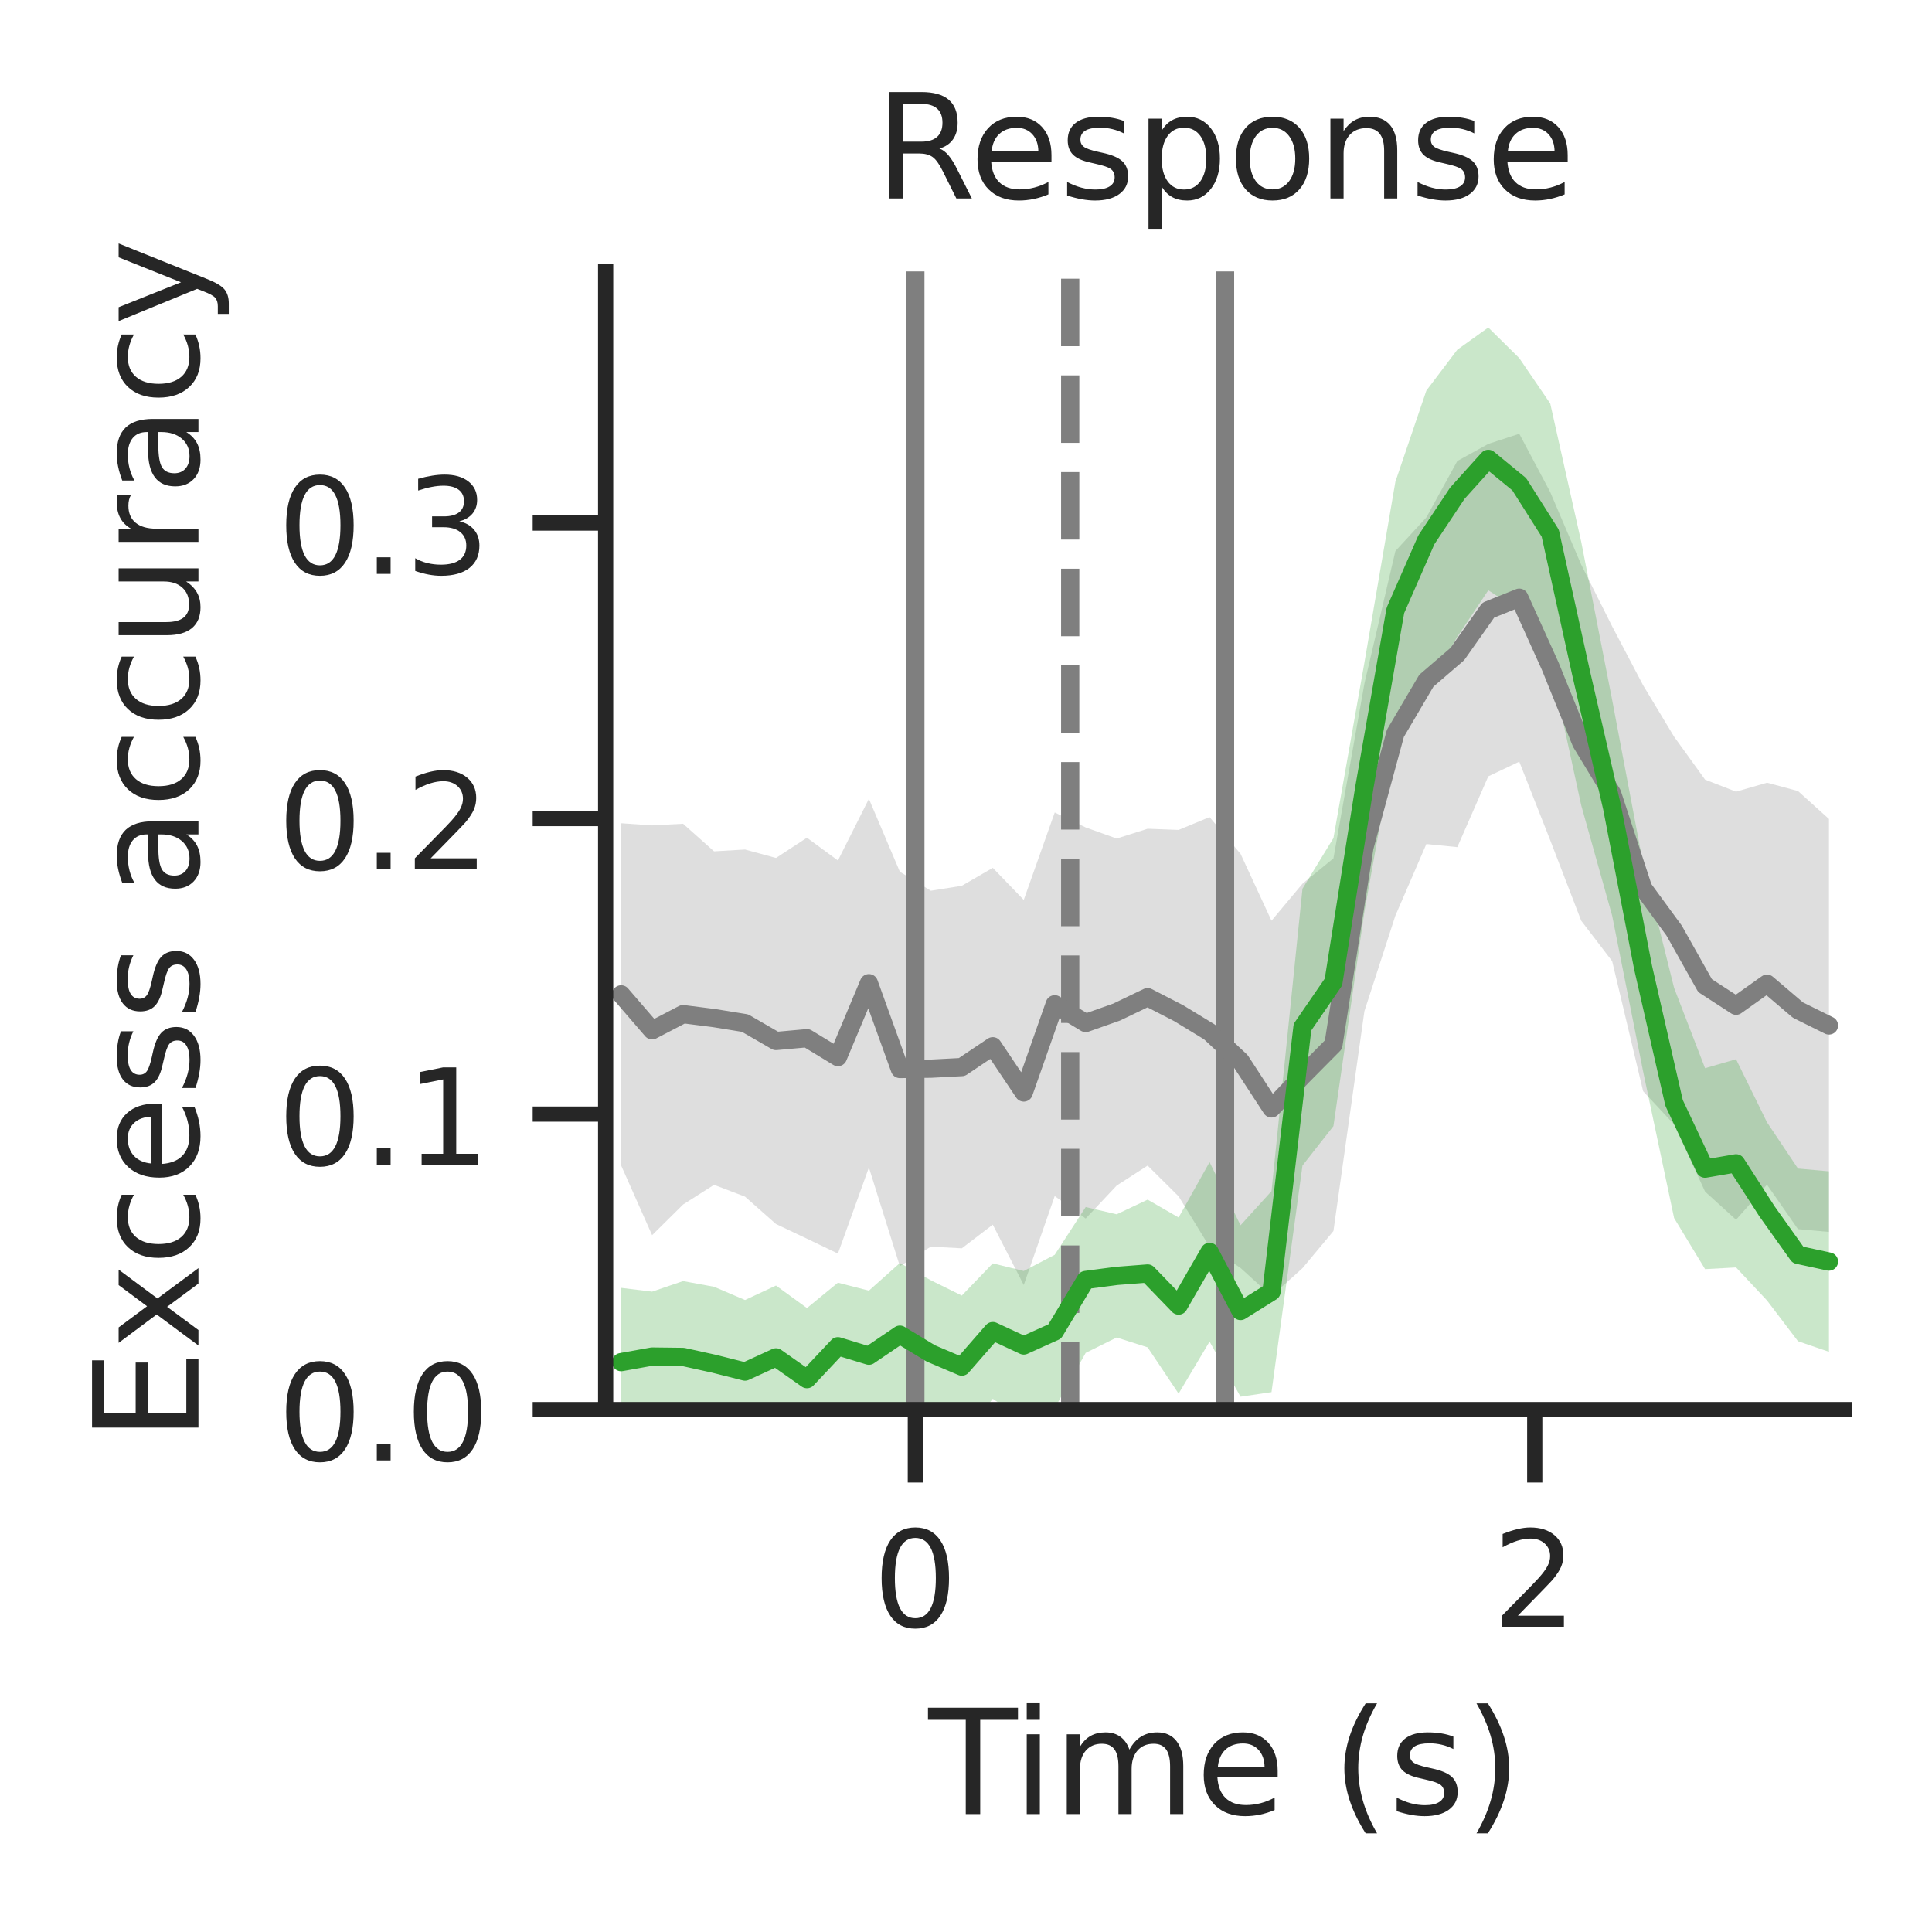
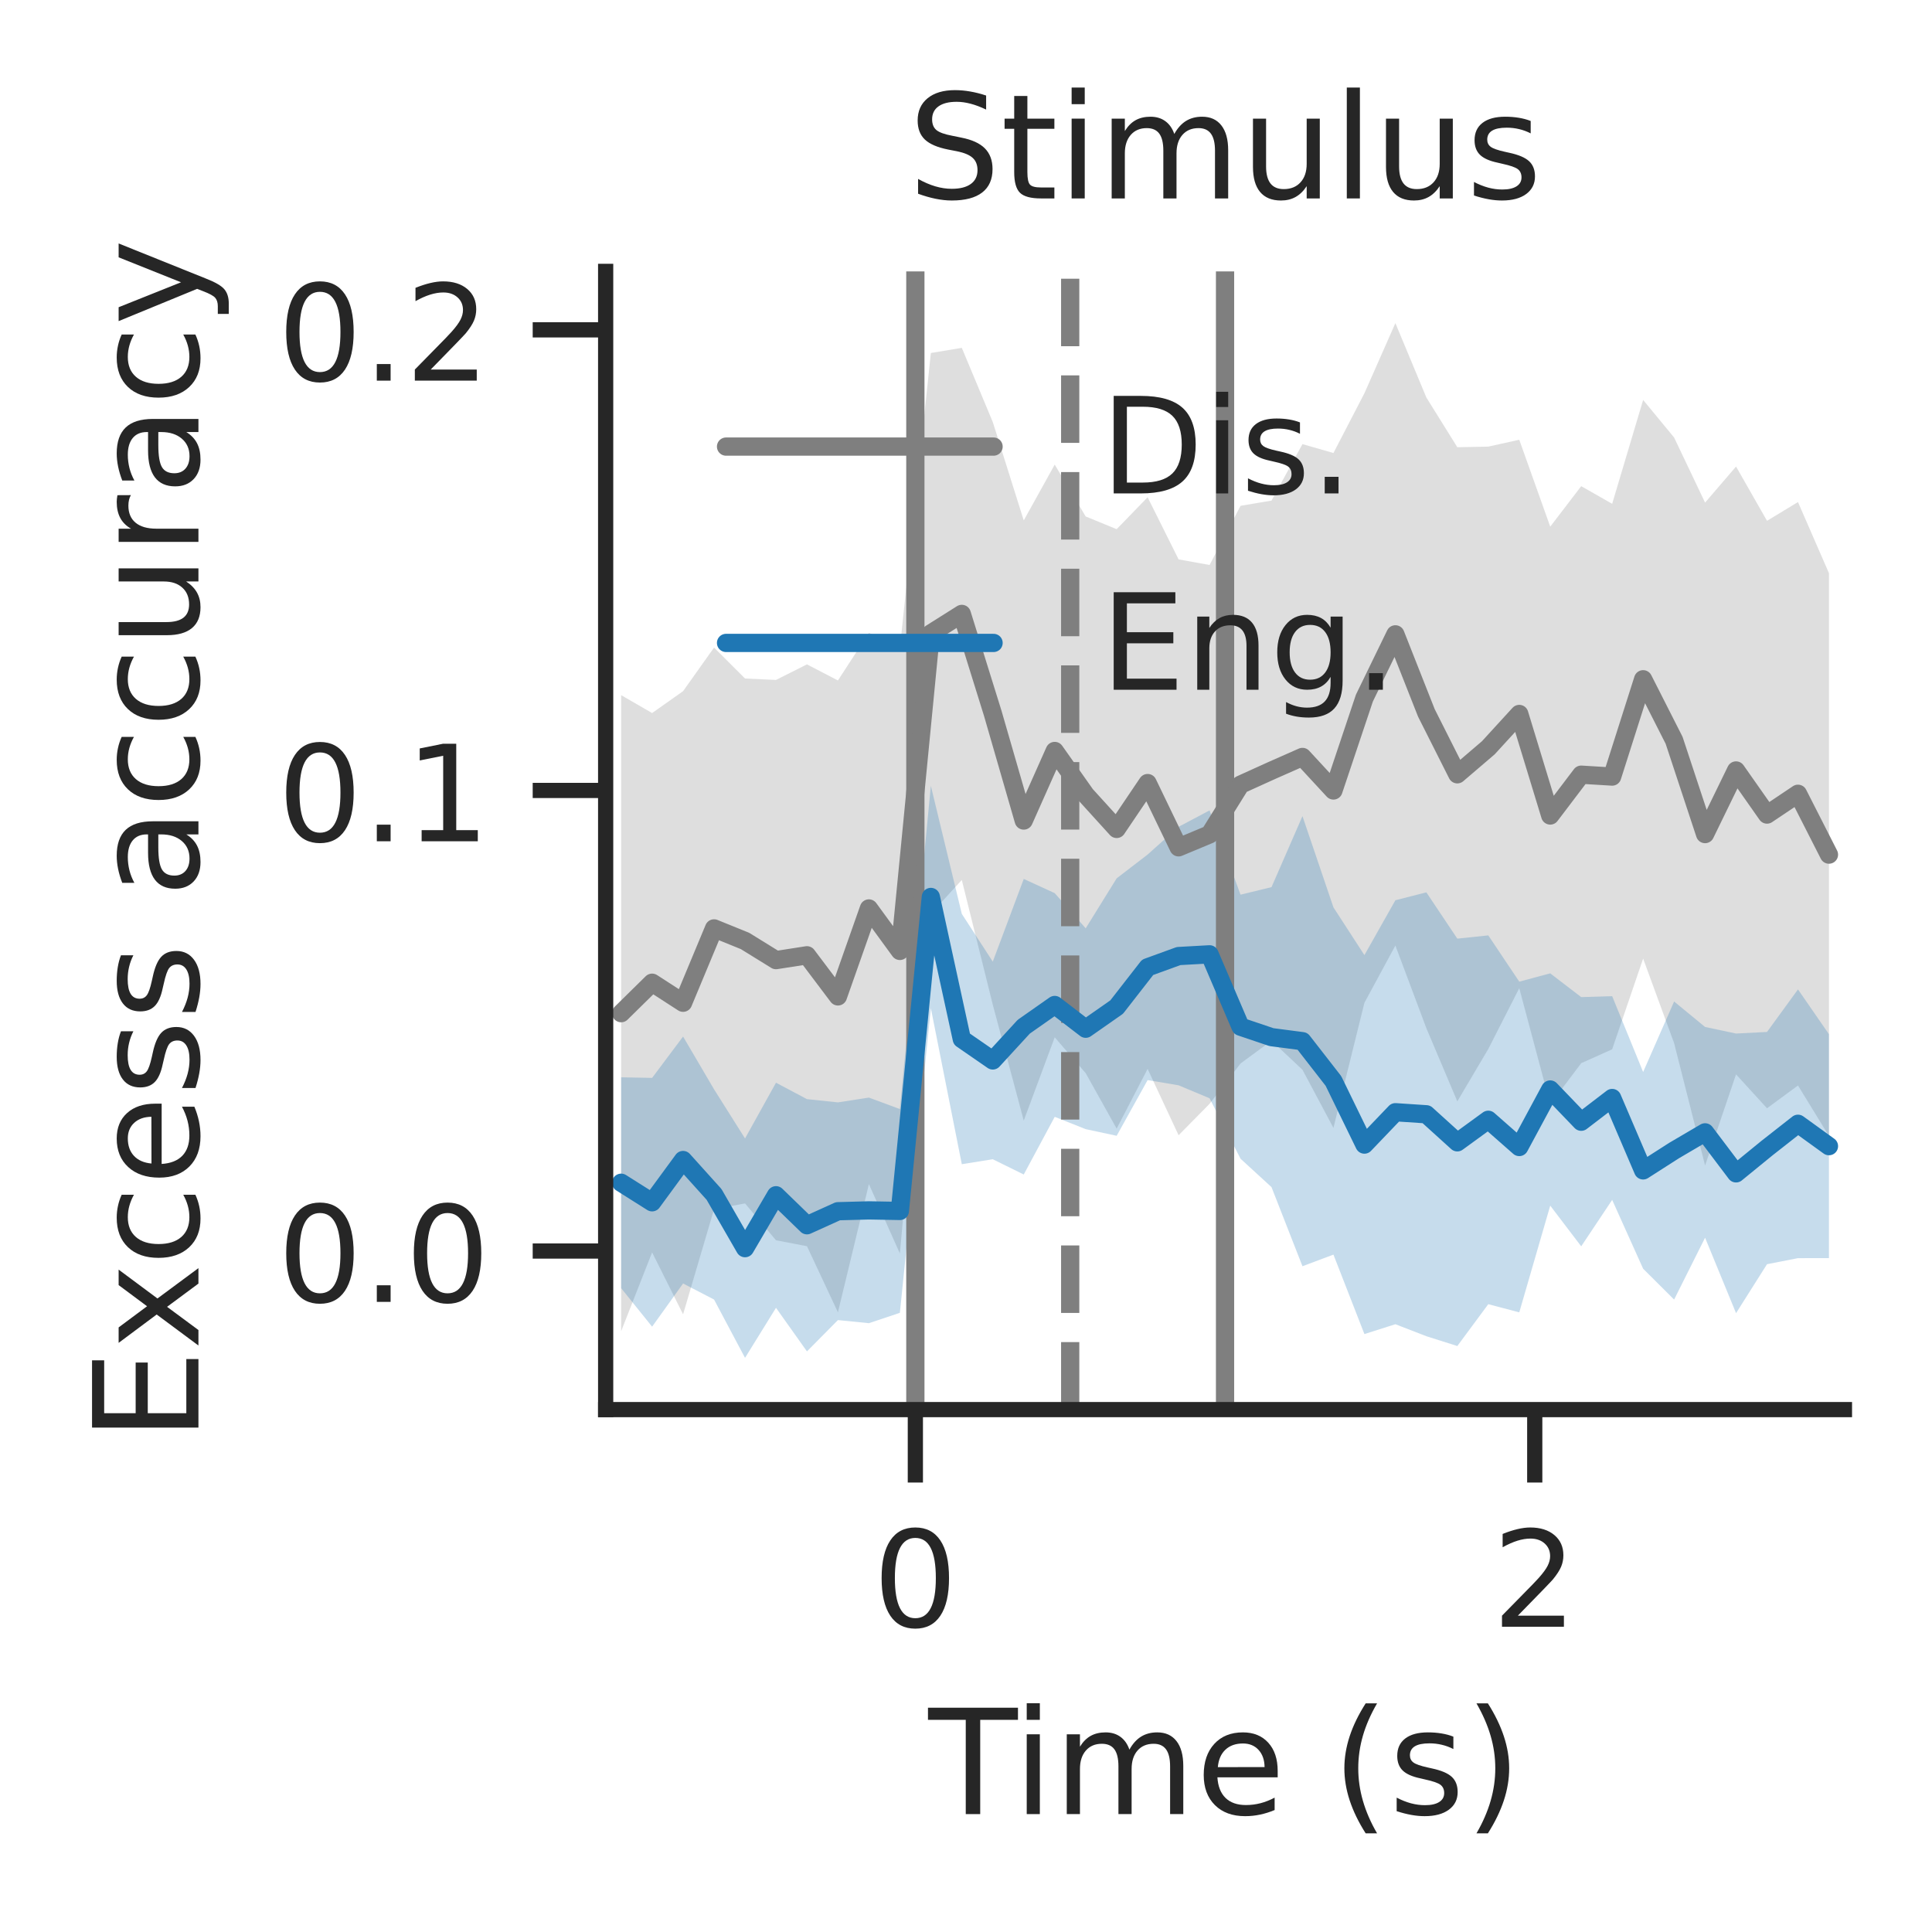
<svg xmlns="http://www.w3.org/2000/svg" xmlns:xlink="http://www.w3.org/1999/xlink" width="158.88pt" height="158.88pt" viewBox="0 0 158.88 158.88" version="1.1">
  <defs>
    <style type="text/css">*{stroke-linejoin: round; stroke-linecap: butt}</style>
  </defs>
  <g id="figure_1">
    <g id="patch_1">
      <path d="M 0 158.88  L 158.88 158.88  L 158.88 0  L 0 0  z " style="fill: #ffffff" />
    </g>
    <g id="axes_1">
      <g id="patch_2">
        <path d="M 49.807 115.92  L 151.68 115.92  L 151.68 22.318  L 49.807 22.318  z " style="fill: #ffffff" />
      </g>
      <g id="matplotlib.axis_1">
        <g id="xtick_1">
          <g id="line2d_1">
            <defs>
-               <path id="m0c5acce30c" d="M 0 0  L 0 6  " style="stroke: #262626; stroke-width: 1.25" />
-             </defs>
-             <g>
-               <use xlink:href="#m0c5acce30c" x="75.275" y="115.92" style="fill: #262626; stroke: #262626; stroke-width: 1.25" />
+               <path id="mf1e72cebd2" d="M 0 0  L 0 6  " style="stroke: #262626; stroke-width: 1.25" />
+             </defs>
+             <g>
+               <use xlink:href="#mf1e72cebd2" x="75.275" y="115.92" style="fill: #262626; stroke: #262626; stroke-width: 1.25" />
            </g>
          </g>
          <g id="text_1">
            <g style="fill: #262626" transform="translate(71.7759 133.7781) scale(0.11 -0.11)">
              <defs>
                <path id="DejaVuSans-30" d="M 2034 4250  Q 1547 4250 1301 3770  Q 1056 3291 1056 2328  Q 1056 1369 1301 889  Q 1547 409 2034 409  Q 2525 409 2770 889  Q 3016 1369 3016 2328  Q 3016 3291 2770 3770  Q 2525 4250 2034 4250  z M 2034 4750  Q 2819 4750 3233 4129  Q 3647 3509 3647 2328  Q 3647 1150 3233 529  Q 2819 -91 2034 -91  Q 1250 -91 836 529  Q 422 1150 422 2328  Q 422 3509 836 4129  Q 1250 4750 2034 4750  z " transform="scale(0.015625)" />
              </defs>
              <use xlink:href="#DejaVuSans-30" />
            </g>
          </g>
        </g>
        <g id="xtick_2">
          <g id="line2d_2">
            <g>
-               <use xlink:href="#m0c5acce30c" x="126.211" y="115.92" style="fill: #262626; stroke: #262626; stroke-width: 1.25" />
+               <use xlink:href="#mf1e72cebd2" x="126.211" y="115.92" style="fill: #262626; stroke: #262626; stroke-width: 1.25" />
            </g>
          </g>
          <g id="text_2">
            <g style="fill: #262626" transform="translate(122.7121 133.7781) scale(0.11 -0.11)">
              <defs>
                <path id="DejaVuSans-32" d="M 1228 531  L 3431 531  L 3431 0  L 469 0  L 469 531  Q 828 903 1448 1529  Q 2069 2156 2228 2338  Q 2531 2678 2651 2914  Q 2772 3150 2772 3378  Q 2772 3750 2511 3984  Q 2250 4219 1831 4219  Q 1534 4219 1204 4116  Q 875 4013 500 3803  L 500 4441  Q 881 4594 1212 4672  Q 1544 4750 1819 4750  Q 2544 4750 2975 4387  Q 3406 4025 3406 3419  Q 3406 3131 3298 2873  Q 3191 2616 2906 2266  Q 2828 2175 2409 1742  Q 1991 1309 1228 531  z " transform="scale(0.015625)" />
              </defs>
              <use xlink:href="#DejaVuSans-32" />
            </g>
          </g>
        </g>
        <g id="text_3">
          <g style="fill: #262626" transform="translate(76.34867 149.1839) scale(0.12 -0.12)">
            <defs>
              <path id="DejaVuSans-54" d="M -19 4666  L 3928 4666  L 3928 4134  L 2272 4134  L 2272 0  L 1638 0  L 1638 4134  L -19 4134  L -19 4666  z " transform="scale(0.015625)" />
              <path id="DejaVuSans-69" d="M 603 3500  L 1178 3500  L 1178 0  L 603 0  L 603 3500  z M 603 4863  L 1178 4863  L 1178 4134  L 603 4134  L 603 4863  z " transform="scale(0.015625)" />
              <path id="DejaVuSans-6d" d="M 3328 2828  Q 3544 3216 3844 3400  Q 4144 3584 4550 3584  Q 5097 3584 5394 3201  Q 5691 2819 5691 2113  L 5691 0  L 5113 0  L 5113 2094  Q 5113 2597 4934 2840  Q 4756 3084 4391 3084  Q 3944 3084 3684 2787  Q 3425 2491 3425 1978  L 3425 0  L 2847 0  L 2847 2094  Q 2847 2600 2669 2842  Q 2491 3084 2119 3084  Q 1678 3084 1418 2786  Q 1159 2488 1159 1978  L 1159 0  L 581 0  L 581 3500  L 1159 3500  L 1159 2956  Q 1356 3278 1631 3431  Q 1906 3584 2284 3584  Q 2666 3584 2933 3390  Q 3200 3197 3328 2828  z " transform="scale(0.015625)" />
              <path id="DejaVuSans-65" d="M 3597 1894  L 3597 1613  L 953 1613  Q 991 1019 1311 708  Q 1631 397 2203 397  Q 2534 397 2845 478  Q 3156 559 3463 722  L 3463 178  Q 3153 47 2828 -22  Q 2503 -91 2169 -91  Q 1331 -91 842 396  Q 353 884 353 1716  Q 353 2575 817 3079  Q 1281 3584 2069 3584  Q 2775 3584 3186 3129  Q 3597 2675 3597 1894  z M 3022 2063  Q 3016 2534 2758 2815  Q 2500 3097 2075 3097  Q 1594 3097 1305 2825  Q 1016 2553 972 2059  L 3022 2063  z " transform="scale(0.015625)" />
              <path id="DejaVuSans-20" transform="scale(0.015625)" />
              <path id="DejaVuSans-28" d="M 1984 4856  Q 1566 4138 1362 3434  Q 1159 2731 1159 2009  Q 1159 1288 1364 580  Q 1569 -128 1984 -844  L 1484 -844  Q 1016 -109 783 600  Q 550 1309 550 2009  Q 550 2706 781 3412  Q 1013 4119 1484 4856  L 1984 4856  z " transform="scale(0.015625)" />
              <path id="DejaVuSans-73" d="M 2834 3397  L 2834 2853  Q 2591 2978 2328 3040  Q 2066 3103 1784 3103  Q 1356 3103 1142 2972  Q 928 2841 928 2578  Q 928 2378 1081 2264  Q 1234 2150 1697 2047  L 1894 2003  Q 2506 1872 2764 1633  Q 3022 1394 3022 966  Q 3022 478 2636 193  Q 2250 -91 1575 -91  Q 1294 -91 989 -36  Q 684 19 347 128  L 347 722  Q 666 556 975 473  Q 1284 391 1588 391  Q 1994 391 2212 530  Q 2431 669 2431 922  Q 2431 1156 2273 1281  Q 2116 1406 1581 1522  L 1381 1569  Q 847 1681 609 1914  Q 372 2147 372 2553  Q 372 3047 722 3315  Q 1072 3584 1716 3584  Q 2034 3584 2315 3537  Q 2597 3491 2834 3397  z " transform="scale(0.015625)" />
              <path id="DejaVuSans-29" d="M 513 4856  L 1013 4856  Q 1481 4119 1714 3412  Q 1947 2706 1947 2009  Q 1947 1309 1714 600  Q 1481 -109 1013 -844  L 513 -844  Q 928 -128 1133 580  Q 1338 1288 1338 2009  Q 1338 2731 1133 3434  Q 928 4138 513 4856  z " transform="scale(0.015625)" />
            </defs>
            <use xlink:href="#DejaVuSans-54" />
            <use xlink:href="#DejaVuSans-69" transform="translate(57.95898 0)" />
            <use xlink:href="#DejaVuSans-6d" transform="translate(85.74219 0)" />
            <use xlink:href="#DejaVuSans-65" transform="translate(183.1543 0)" />
            <use xlink:href="#DejaVuSans-20" transform="translate(244.6777 0)" />
            <use xlink:href="#DejaVuSans-28" transform="translate(276.4648 0)" />
            <use xlink:href="#DejaVuSans-73" transform="translate(315.4785 0)" />
            <use xlink:href="#DejaVuSans-29" transform="translate(367.5781 0)" />
          </g>
        </g>
      </g>
      <g id="matplotlib.axis_2">
        <g id="ytick_1">
          <g id="line2d_3">
            <defs>
-               <path id="m7189554447" d="M 0 0  L -6 0  " style="stroke: #262626; stroke-width: 1.25" />
-             </defs>
-             <g>
-               <use xlink:href="#m7189554447" x="49.807" y="115.92" style="fill: #262626; stroke: #262626; stroke-width: 1.25" />
+               <path id="ma6eb45645e" d="M 0 0  L -6 0  " style="stroke: #262626; stroke-width: 1.25" />
+             </defs>
+             <g>
+               <use xlink:href="#ma6eb45645e" x="49.807" y="102.881" style="fill: #262626; stroke: #262626; stroke-width: 1.25" />
            </g>
          </g>
          <g id="text_4">
-             <g style="fill: #262626" transform="translate(22.81375 120.099) scale(0.11 -0.11)">
+             <g style="fill: #262626" transform="translate(22.81375 107.0606) scale(0.11 -0.11)">
              <defs>
                <path id="DejaVuSans-2e" d="M 684 794  L 1344 794  L 1344 0  L 684 0  L 684 794  z " transform="scale(0.015625)" />
              </defs>
              <use xlink:href="#DejaVuSans-30" />
              <use xlink:href="#DejaVuSans-2e" transform="translate(63.62305 0)" />
              <use xlink:href="#DejaVuSans-30" transform="translate(95.41016 0)" />
            </g>
          </g>
        </g>
        <g id="ytick_2">
          <g id="line2d_4">
            <g>
-               <use xlink:href="#m7189554447" x="49.807" y="91.618" style="fill: #262626; stroke: #262626; stroke-width: 1.25" />
+               <use xlink:href="#ma6eb45645e" x="49.807" y="65.003" style="fill: #262626; stroke: #262626; stroke-width: 1.25" />
            </g>
          </g>
          <g id="text_5">
-             <g style="fill: #262626" transform="translate(22.81375 95.79756) scale(0.11 -0.11)">
+             <g style="fill: #262626" transform="translate(22.81375 69.18175) scale(0.11 -0.11)">
              <defs>
                <path id="DejaVuSans-31" d="M 794 531  L 1825 531  L 1825 4091  L 703 3866  L 703 4441  L 1819 4666  L 2450 4666  L 2450 531  L 3481 531  L 3481 0  L 794 0  L 794 531  z " transform="scale(0.015625)" />
              </defs>
              <use xlink:href="#DejaVuSans-30" />
              <use xlink:href="#DejaVuSans-2e" transform="translate(63.62305 0)" />
              <use xlink:href="#DejaVuSans-31" transform="translate(95.41016 0)" />
            </g>
          </g>
        </g>
        <g id="ytick_3">
          <g id="line2d_5">
            <g>
-               <use xlink:href="#m7189554447" x="49.807" y="67.317" style="fill: #262626; stroke: #262626; stroke-width: 1.25" />
+               <use xlink:href="#ma6eb45645e" x="49.807" y="27.124" style="fill: #262626; stroke: #262626; stroke-width: 1.25" />
            </g>
          </g>
          <g id="text_6">
-             <g style="fill: #262626" transform="translate(22.81375 71.49614) scale(0.11 -0.11)">
+             <g style="fill: #262626" transform="translate(22.81375 31.30293) scale(0.11 -0.11)">
              <use xlink:href="#DejaVuSans-30" />
              <use xlink:href="#DejaVuSans-2e" transform="translate(63.62305 0)" />
              <use xlink:href="#DejaVuSans-32" transform="translate(95.41016 0)" />
            </g>
          </g>
        </g>
-         <g id="ytick_4">
-           <g id="line2d_6">
-             <g>
-               <use xlink:href="#m7189554447" x="49.807" y="43.016" style="fill: #262626; stroke: #262626; stroke-width: 1.25" />
-             </g>
-           </g>
-           <g id="text_7">
-             <g style="fill: #262626" transform="translate(22.81375 47.19472) scale(0.11 -0.11)">
-               <defs>
-                 <path id="DejaVuSans-33" d="M 2597 2516  Q 3050 2419 3304 2112  Q 3559 1806 3559 1356  Q 3559 666 3084 287  Q 2609 -91 1734 -91  Q 1441 -91 1130 -33  Q 819 25 488 141  L 488 750  Q 750 597 1062 519  Q 1375 441 1716 441  Q 2309 441 2620 675  Q 2931 909 2931 1356  Q 2931 1769 2642 2001  Q 2353 2234 1838 2234  L 1294 2234  L 1294 2753  L 1863 2753  Q 2328 2753 2575 2939  Q 2822 3125 2822 3475  Q 2822 3834 2567 4026  Q 2313 4219 1838 4219  Q 1578 4219 1281 4162  Q 984 4106 628 3988  L 628 4550  Q 988 4650 1302 4700  Q 1616 4750 1894 4750  Q 2613 4750 3031 4423  Q 3450 4097 3450 3541  Q 3450 3153 3228 2886  Q 3006 2619 2597 2516  z " transform="scale(0.015625)" />
-               </defs>
-               <use xlink:href="#DejaVuSans-30" />
-               <use xlink:href="#DejaVuSans-2e" transform="translate(63.62305 0)" />
-               <use xlink:href="#DejaVuSans-33" transform="translate(95.41016 0)" />
-             </g>
-           </g>
-         </g>
-         <g id="text_8">
+         <g id="text_7">
          <g style="fill: #262626" transform="translate(16.31812 118.5768) rotate(-90) scale(0.12 -0.12)">
            <defs>
              <path id="DejaVuSans-45" d="M 628 4666  L 3578 4666  L 3578 4134  L 1259 4134  L 1259 2753  L 3481 2753  L 3481 2222  L 1259 2222  L 1259 531  L 3634 531  L 3634 0  L 628 0  L 628 4666  z " transform="scale(0.015625)" />
              <path id="DejaVuSans-78" d="M 3513 3500  L 2247 1797  L 3578 0  L 2900 0  L 1881 1375  L 863 0  L 184 0  L 1544 1831  L 300 3500  L 978 3500  L 1906 2253  L 2834 3500  L 3513 3500  z " transform="scale(0.015625)" />
              <path id="DejaVuSans-63" d="M 3122 3366  L 3122 2828  Q 2878 2963 2633 3030  Q 2388 3097 2138 3097  Q 1578 3097 1268 2742  Q 959 2388 959 1747  Q 959 1106 1268 751  Q 1578 397 2138 397  Q 2388 397 2633 464  Q 2878 531 3122 666  L 3122 134  Q 2881 22 2623 -34  Q 2366 -91 2075 -91  Q 1284 -91 818 406  Q 353 903 353 1747  Q 353 2603 823 3093  Q 1294 3584 2113 3584  Q 2378 3584 2631 3529  Q 2884 3475 3122 3366  z " transform="scale(0.015625)" />
              <path id="DejaVuSans-61" d="M 2194 1759  Q 1497 1759 1228 1600  Q 959 1441 959 1056  Q 959 750 1161 570  Q 1363 391 1709 391  Q 2188 391 2477 730  Q 2766 1069 2766 1631  L 2766 1759  L 2194 1759  z M 3341 1997  L 3341 0  L 2766 0  L 2766 531  Q 2569 213 2275 61  Q 1981 -91 1556 -91  Q 1019 -91 701 211  Q 384 513 384 1019  Q 384 1609 779 1909  Q 1175 2209 1959 2209  L 2766 2209  L 2766 2266  Q 2766 2663 2505 2880  Q 2244 3097 1772 3097  Q 1472 3097 1187 3025  Q 903 2953 641 2809  L 641 3341  Q 956 3463 1253 3523  Q 1550 3584 1831 3584  Q 2591 3584 2966 3190  Q 3341 2797 3341 1997  z " transform="scale(0.015625)" />
              <path id="DejaVuSans-75" d="M 544 1381  L 544 3500  L 1119 3500  L 1119 1403  Q 1119 906 1312 657  Q 1506 409 1894 409  Q 2359 409 2629 706  Q 2900 1003 2900 1516  L 2900 3500  L 3475 3500  L 3475 0  L 2900 0  L 2900 538  Q 2691 219 2414 64  Q 2138 -91 1772 -91  Q 1169 -91 856 284  Q 544 659 544 1381  z M 1991 3584  L 1991 3584  z " transform="scale(0.015625)" />
              <path id="DejaVuSans-72" d="M 2631 2963  Q 2534 3019 2420 3045  Q 2306 3072 2169 3072  Q 1681 3072 1420 2755  Q 1159 2438 1159 1844  L 1159 0  L 581 0  L 581 3500  L 1159 3500  L 1159 2956  Q 1341 3275 1631 3429  Q 1922 3584 2338 3584  Q 2397 3584 2469 3576  Q 2541 3569 2628 3553  L 2631 2963  z " transform="scale(0.015625)" />
              <path id="DejaVuSans-79" d="M 2059 -325  Q 1816 -950 1584 -1140  Q 1353 -1331 966 -1331  L 506 -1331  L 506 -850  L 844 -850  Q 1081 -850 1212 -737  Q 1344 -625 1503 -206  L 1606 56  L 191 3500  L 800 3500  L 1894 763  L 2988 3500  L 3597 3500  L 2059 -325  z " transform="scale(0.015625)" />
            </defs>
            <use xlink:href="#DejaVuSans-45" />
            <use xlink:href="#DejaVuSans-78" transform="translate(63.18359 0)" />
            <use xlink:href="#DejaVuSans-63" transform="translate(120.6133 0)" />
            <use xlink:href="#DejaVuSans-65" transform="translate(175.5938 0)" />
            <use xlink:href="#DejaVuSans-73" transform="translate(237.1172 0)" />
            <use xlink:href="#DejaVuSans-73" transform="translate(289.2168 0)" />
            <use xlink:href="#DejaVuSans-20" transform="translate(341.3164 0)" />
            <use xlink:href="#DejaVuSans-61" transform="translate(373.1035 0)" />
            <use xlink:href="#DejaVuSans-63" transform="translate(434.3828 0)" />
            <use xlink:href="#DejaVuSans-63" transform="translate(489.3633 0)" />
            <use xlink:href="#DejaVuSans-75" transform="translate(544.3438 0)" />
            <use xlink:href="#DejaVuSans-72" transform="translate(607.7227 0)" />
            <use xlink:href="#DejaVuSans-61" transform="translate(648.8359 0)" />
            <use xlink:href="#DejaVuSans-63" transform="translate(710.1152 0)" />
            <use xlink:href="#DejaVuSans-79" transform="translate(765.0957 0)" />
          </g>
        </g>
      </g>
      <g id="FillBetweenPolyCollection_1">
-         <path d="M 51.081 67.701  L 51.081 95.844  L 53.627 101.577  L 56.174 99.056  L 58.721 97.435  L 61.268 98.408  L 63.815 100.659  L 66.361 101.866  L 68.908 103.09  L 71.455 96.012  L 74.002 104.13  L 76.549 102.517  L 79.095 102.657  L 81.642 100.712  L 84.189 105.676  L 86.736 98.361  L 89.283 100.207  L 91.83 97.497  L 94.376 95.854  L 96.923 98.382  L 99.47 102.537  L 102.017 104.273  L 104.564 106.587  L 107.11 104.291  L 109.657 101.236  L 112.204 83.155  L 114.751 75.3  L 117.298 69.411  L 119.844 69.666  L 122.391 63.844  L 124.938 62.637  L 127.485 69.101  L 130.032 75.716  L 132.578 79.043  L 135.125 89.739  L 137.672 92.469  L 140.219 97.994  L 142.766 100.307  L 145.312 97.426  L 147.859 101.08  L 150.406 101.309  L 150.406 67.349  L 150.406 67.349  L 147.859 65.051  L 145.312 64.368  L 142.766 65.104  L 140.219 64.114  L 137.672 60.583  L 135.125 56.357  L 132.578 51.508  L 130.032 46.435  L 127.485 40.468  L 124.938 35.67  L 122.391 36.506  L 119.844 37.911  L 117.298 42.549  L 114.751 45.317  L 112.204 56.219  L 109.657 70.588  L 107.11 72.675  L 104.564 75.717  L 102.017 70.214  L 99.47 67.197  L 96.923 68.251  L 94.376 68.154  L 91.83 68.96  L 89.283 68.046  L 86.736 66.816  L 84.189 74.007  L 81.642 71.369  L 79.095 72.845  L 76.549 73.251  L 74.002 71.69  L 71.455 65.695  L 68.908 70.766  L 66.361 68.891  L 63.815 70.556  L 61.268 69.862  L 58.721 70.012  L 56.174 67.743  L 53.627 67.877  L 51.081 67.701  z " clip-path="url(#pd3b1ac7c03)" style="fill: #7f7f7f; fill-opacity: 0.25" />
+         <path d="M 51.081 57.167  L 51.081 109.472  L 53.627 102.992  L 56.174 108.084  L 58.721 99.444  L 61.268 98.964  L 63.815 101.997  L 66.361 102.483  L 68.908 107.921  L 71.455 97.378  L 74.002 103.084  L 76.549 75.151  L 79.095 72.365  L 81.642 82.624  L 84.189 92.156  L 86.736 85.306  L 89.283 88.254  L 91.83 92.815  L 94.376 87.902  L 96.923 93.358  L 99.47 90.773  L 102.017 87.458  L 104.564 85.58  L 107.11 87.974  L 109.657 92.756  L 112.204 82.468  L 114.751 77.758  L 117.298 84.557  L 119.844 90.573  L 122.391 86.265  L 124.938 81.265  L 127.485 90.817  L 130.032 87.433  L 132.578 86.291  L 135.125 78.83  L 137.672 85.782  L 140.219 95.851  L 142.766 88.352  L 145.312 91.142  L 147.859 89.267  L 150.406 93.424  L 150.406 47.137  L 150.406 47.137  L 147.859 41.288  L 145.312 42.83  L 142.766 38.367  L 140.219 41.332  L 137.672 35.979  L 135.125 32.89  L 132.578 41.43  L 130.032 39.981  L 127.485 43.311  L 124.938 36.163  L 122.391 36.728  L 119.844 36.778  L 117.298 32.688  L 114.751 26.573  L 112.204 32.34  L 109.657 37.254  L 107.11 36.522  L 104.564 41.167  L 102.017 41.597  L 99.47 46.462  L 96.923 46.002  L 94.376 40.891  L 91.83 43.518  L 89.283 42.472  L 86.736 38.208  L 84.189 42.798  L 81.642 34.706  L 79.095 28.606  L 76.549 29.031  L 74.002 53.314  L 71.455 52.037  L 68.908 55.959  L 66.361 54.636  L 63.815 55.916  L 61.268 55.798  L 58.721 53.253  L 56.174 56.838  L 53.627 58.638  L 51.081 57.167  z " clip-path="url(#p6cd3c19895)" style="fill: #7f7f7f; fill-opacity: 0.25" />
      </g>
      <g id="FillBetweenPolyCollection_2">
-         <path d="M 51.081 105.909  L 51.081 118.122  L 53.627 116.896  L 56.174 117.827  L 58.721 118.482  L 61.268 118.681  L 63.815 117.533  L 66.361 119.261  L 68.908 115.937  L 71.455 116.837  L 74.002 115.651  L 76.549 117.317  L 79.095 118.225  L 81.642 115.032  L 84.189 116.776  L 86.736 115.805  L 89.283 111.256  L 91.83 109.992  L 94.376 110.802  L 96.923 114.608  L 99.47 110.329  L 102.017 114.86  L 104.564 114.486  L 107.11 95.853  L 109.657 92.607  L 112.204 74.973  L 114.751 60.783  L 117.298 56.663  L 119.844 52.366  L 122.391 48.542  L 124.938 50.203  L 127.485 54.504  L 130.032 66.227  L 132.578 75.305  L 135.125 88.121  L 137.672 100.169  L 140.219 104.369  L 142.766 104.229  L 145.312 106.945  L 147.859 110.296  L 150.406 111.167  L 150.406 96.326  L 150.406 96.326  L 147.859 96.097  L 145.312 92.293  L 142.766 87.106  L 140.219 87.844  L 137.672 81.242  L 135.125 71.04  L 132.578 57.564  L 130.032 44.552  L 127.485 33.186  L 124.938 29.45  L 122.391 26.934  L 119.844 28.759  L 117.298 32.123  L 114.751 39.617  L 112.204 54.493  L 109.657 68.92  L 107.11 73.085  L 104.564 97.955  L 102.017 100.762  L 99.47 95.569  L 96.923 100.12  L 94.376 98.654  L 91.83 99.859  L 89.283 99.263  L 86.736 103.189  L 84.189 104.521  L 81.642 103.895  L 79.095 106.543  L 76.549 105.285  L 74.002 103.866  L 71.455 106.139  L 68.908 105.483  L 66.361 107.57  L 63.815 105.72  L 61.268 106.907  L 58.721 105.82  L 56.174 105.351  L 53.627 106.221  L 51.081 105.909  z " clip-path="url(#pd3b1ac7c03)" style="fill: #2ca02c; fill-opacity: 0.25" />
+         <path d="M 51.081 88.593  L 51.081 105.936  L 53.627 109.1  L 56.174 105.549  L 58.721 106.869  L 61.268 111.665  L 63.815 107.549  L 66.361 111.133  L 68.908 108.558  L 71.455 108.814  L 74.002 107.961  L 76.549 82.905  L 79.095 95.739  L 81.642 95.331  L 84.189 96.587  L 86.736 91.844  L 89.283 92.856  L 91.83 93.403  L 94.376 88.822  L 96.923 89.252  L 99.47 90.317  L 102.017 95.289  L 104.564 97.625  L 107.11 104.13  L 109.657 103.174  L 112.204 109.708  L 114.751 108.899  L 117.298 109.885  L 119.844 110.692  L 122.391 107.25  L 124.938 107.924  L 127.485 99.146  L 130.032 102.493  L 132.578 98.674  L 135.125 104.334  L 137.672 106.871  L 140.219 101.785  L 142.766 107.989  L 145.312 103.963  L 147.859 103.466  L 150.406 103.461  L 150.406 85.049  L 150.406 85.049  L 147.859 81.365  L 145.312 84.864  L 142.766 84.994  L 140.219 84.454  L 137.672 82.359  L 135.125 88.159  L 132.578 81.919  L 130.032 81.998  L 127.485 80.045  L 124.938 80.726  L 122.391 76.922  L 119.844 77.189  L 117.298 73.383  L 114.751 74.032  L 112.204 78.545  L 109.657 74.617  L 107.11 67.116  L 104.564 72.954  L 102.017 73.574  L 99.47 66.644  L 96.923 67.992  L 94.376 70.274  L 91.83 72.231  L 89.283 76.341  L 86.736 73.449  L 84.189 72.28  L 81.642 79.08  L 79.095 75.154  L 76.549 64.619  L 74.002 91.204  L 71.455 90.261  L 68.908 90.655  L 66.361 90.388  L 63.815 89.037  L 61.268 93.621  L 58.721 89.579  L 56.174 85.242  L 53.627 88.641  L 51.081 88.593  z " clip-path="url(#p6cd3c19895)" style="fill: #1f77b4; fill-opacity: 0.25" />
+       </g>
+       <g id="line2d_6">
+         <path d="M 75.275 115.92  L 75.275 22.318  " clip-path="url(#p6cd3c19895)" style="fill: none; stroke: #7f7f7f; stroke-width: 1.5; stroke-linecap: round" />
      </g>
      <g id="line2d_7">
-         <path d="M 75.275 115.92  L 75.275 22.318  " clip-path="url(#pd3b1ac7c03)" style="fill: none; stroke: #7f7f7f; stroke-width: 1.5; stroke-linecap: round" />
+         <path d="M 88.009 115.92  L 88.009 22.318  " clip-path="url(#p6cd3c19895)" style="fill: none; stroke-dasharray: 5.55,2.4; stroke-dashoffset: 0; stroke: #7f7f7f; stroke-width: 1.5" />
      </g>
      <g id="line2d_8">
-         <path d="M 88.009 115.92  L 88.009 22.318  " clip-path="url(#pd3b1ac7c03)" style="fill: none; stroke-dasharray: 5.55,2.4; stroke-dashoffset: 0; stroke: #7f7f7f; stroke-width: 1.5" />
+         <path d="M 100.743 115.92  L 100.743 22.318  " clip-path="url(#p6cd3c19895)" style="fill: none; stroke: #7f7f7f; stroke-width: 1.5; stroke-linecap: round" />
      </g>
      <g id="line2d_9">
-         <path d="M 100.743 115.92  L 100.743 22.318  " clip-path="url(#pd3b1ac7c03)" style="fill: none; stroke: #7f7f7f; stroke-width: 1.5; stroke-linecap: round" />
+         <path d="M 51.081 83.319  L 53.627 80.815  L 56.174 82.461  L 58.721 76.348  L 61.268 77.381  L 63.815 78.956  L 66.361 78.559  L 68.908 81.94  L 71.455 74.708  L 74.002 78.199  L 76.549 52.091  L 79.095 50.486  L 81.642 58.665  L 84.189 67.477  L 86.736 61.757  L 89.283 65.363  L 91.83 68.167  L 94.376 64.396  L 96.923 69.68  L 99.47 68.617  L 102.017 64.528  L 104.564 63.373  L 107.11 62.248  L 109.657 65.005  L 112.204 57.404  L 114.751 52.166  L 117.298 58.622  L 119.844 63.675  L 122.391 61.497  L 124.938 58.714  L 127.485 67.064  L 130.032 63.707  L 132.578 63.861  L 135.125 55.86  L 137.672 60.88  L 140.219 68.591  L 142.766 63.36  L 145.312 66.986  L 147.859 65.277  L 150.406 70.28  " clip-path="url(#p6cd3c19895)" style="fill: none; stroke: #7f7f7f; stroke-width: 1.5; stroke-linecap: round" />
      </g>
      <g id="line2d_10">
-         <path d="M 51.081 81.773  L 53.627 84.727  L 56.174 83.399  L 58.721 83.723  L 61.268 84.135  L 63.815 85.607  L 66.361 85.378  L 68.908 86.928  L 71.455 80.854  L 74.002 87.91  L 76.549 87.884  L 79.095 87.751  L 81.642 86.041  L 84.189 89.841  L 86.736 82.589  L 89.283 84.127  L 91.83 83.228  L 94.376 82.004  L 96.923 83.316  L 99.47 84.867  L 102.017 87.243  L 104.564 91.152  L 107.11 88.483  L 109.657 85.912  L 112.204 69.687  L 114.751 60.308  L 117.298 55.98  L 119.844 53.788  L 122.391 50.175  L 124.938 49.153  L 127.485 54.785  L 130.032 61.075  L 132.578 65.275  L 135.125 73.048  L 137.672 76.526  L 140.219 81.054  L 142.766 82.705  L 145.312 80.897  L 147.859 83.066  L 150.406 84.329  " clip-path="url(#pd3b1ac7c03)" style="fill: none; stroke: #7f7f7f; stroke-width: 1.5; stroke-linecap: round" />
-       </g>
-       <g id="line2d_11">
-         <path d="M 51.081 112.016  L 53.627 111.559  L 56.174 111.589  L 58.721 112.151  L 61.268 112.794  L 63.815 111.626  L 66.361 113.416  L 68.908 110.71  L 71.455 111.488  L 74.002 109.759  L 76.549 111.301  L 79.095 112.384  L 81.642 109.463  L 84.189 110.648  L 86.736 109.497  L 89.283 105.26  L 91.83 104.926  L 94.376 104.728  L 96.923 107.364  L 99.47 102.949  L 102.017 107.811  L 104.564 106.221  L 107.11 84.469  L 109.657 80.763  L 112.204 64.733  L 114.751 50.2  L 117.298 44.393  L 119.844 40.563  L 122.391 37.738  L 124.938 39.826  L 127.485 43.845  L 130.032 55.39  L 132.578 66.434  L 135.125 79.581  L 137.672 90.706  L 140.219 96.106  L 142.766 95.667  L 145.312 99.619  L 147.859 103.196  L 150.406 103.746  " clip-path="url(#pd3b1ac7c03)" style="fill: none; stroke: #2ca02c; stroke-width: 1.5; stroke-linecap: round" />
+         <path d="M 51.081 97.264  L 53.627 98.871  L 56.174 95.396  L 58.721 98.224  L 61.268 102.643  L 63.815 98.293  L 66.361 100.76  L 68.908 99.606  L 71.455 99.537  L 74.002 99.583  L 76.549 73.762  L 79.095 85.447  L 81.642 87.206  L 84.189 84.433  L 86.736 82.646  L 89.283 84.598  L 91.83 82.817  L 94.376 79.548  L 96.923 78.622  L 99.47 78.48  L 102.017 84.431  L 104.564 85.29  L 107.11 85.623  L 109.657 88.896  L 112.204 94.126  L 114.751 91.465  L 117.298 91.634  L 119.844 93.94  L 122.391 92.086  L 124.938 94.325  L 127.485 89.596  L 130.032 92.246  L 132.578 90.296  L 135.125 96.247  L 137.672 94.615  L 140.219 93.12  L 142.766 96.492  L 145.312 94.414  L 147.859 92.415  L 150.406 94.255  " clip-path="url(#p6cd3c19895)" style="fill: none; stroke: #1f77b4; stroke-width: 1.5; stroke-linecap: round" />
      </g>
      <g id="patch_3">
        <path d="M 49.807 115.92  L 49.807 22.318  " style="fill: none; stroke: #262626; stroke-width: 1.25; stroke-linejoin: miter; stroke-linecap: square" />
      </g>
      <g id="patch_4">
        <path d="M 49.807 115.92  L 151.68 115.92  " style="fill: none; stroke: #262626; stroke-width: 1.25; stroke-linejoin: miter; stroke-linecap: square" />
      </g>
-       <g id="text_9">
-         <g style="fill: #262626" transform="translate(71.92648 16.31812) scale(0.12 -0.12)">
+       <g id="text_8">
+         <g style="fill: #262626" transform="translate(74.67335 16.31812) scale(0.12 -0.12)">
          <defs>
-             <path id="DejaVuSans-52" d="M 2841 2188  Q 3044 2119 3236 1894  Q 3428 1669 3622 1275  L 4263 0  L 3584 0  L 2988 1197  Q 2756 1666 2539 1819  Q 2322 1972 1947 1972  L 1259 1972  L 1259 0  L 628 0  L 628 4666  L 2053 4666  Q 2853 4666 3247 4331  Q 3641 3997 3641 3322  Q 3641 2881 3436 2590  Q 3231 2300 2841 2188  z M 1259 4147  L 1259 2491  L 2053 2491  Q 2509 2491 2742 2702  Q 2975 2913 2975 3322  Q 2975 3731 2742 3939  Q 2509 4147 2053 4147  L 1259 4147  z " transform="scale(0.015625)" />
-             <path id="DejaVuSans-70" d="M 1159 525  L 1159 -1331  L 581 -1331  L 581 3500  L 1159 3500  L 1159 2969  Q 1341 3281 1617 3432  Q 1894 3584 2278 3584  Q 2916 3584 3314 3078  Q 3713 2572 3713 1747  Q 3713 922 3314 415  Q 2916 -91 2278 -91  Q 1894 -91 1617 61  Q 1341 213 1159 525  z M 3116 1747  Q 3116 2381 2855 2742  Q 2594 3103 2138 3103  Q 1681 3103 1420 2742  Q 1159 2381 1159 1747  Q 1159 1113 1420 752  Q 1681 391 2138 391  Q 2594 391 2855 752  Q 3116 1113 3116 1747  z " transform="scale(0.015625)" />
-             <path id="DejaVuSans-6f" d="M 1959 3097  Q 1497 3097 1228 2736  Q 959 2375 959 1747  Q 959 1119 1226 758  Q 1494 397 1959 397  Q 2419 397 2687 759  Q 2956 1122 2956 1747  Q 2956 2369 2687 2733  Q 2419 3097 1959 3097  z M 1959 3584  Q 2709 3584 3137 3096  Q 3566 2609 3566 1747  Q 3566 888 3137 398  Q 2709 -91 1959 -91  Q 1206 -91 779 398  Q 353 888 353 1747  Q 353 2609 779 3096  Q 1206 3584 1959 3584  z " transform="scale(0.015625)" />
-             <path id="DejaVuSans-6e" d="M 3513 2113  L 3513 0  L 2938 0  L 2938 2094  Q 2938 2591 2744 2837  Q 2550 3084 2163 3084  Q 1697 3084 1428 2787  Q 1159 2491 1159 1978  L 1159 0  L 581 0  L 581 3500  L 1159 3500  L 1159 2956  Q 1366 3272 1645 3428  Q 1925 3584 2291 3584  Q 2894 3584 3203 3211  Q 3513 2838 3513 2113  z " transform="scale(0.015625)" />
+             <path id="DejaVuSans-53" d="M 3425 4513  L 3425 3897  Q 3066 4069 2747 4153  Q 2428 4238 2131 4238  Q 1616 4238 1336 4038  Q 1056 3838 1056 3469  Q 1056 3159 1242 3001  Q 1428 2844 1947 2747  L 2328 2669  Q 3034 2534 3370 2195  Q 3706 1856 3706 1288  Q 3706 609 3251 259  Q 2797 -91 1919 -91  Q 1588 -91 1214 -16  Q 841 59 441 206  L 441 856  Q 825 641 1194 531  Q 1563 422 1919 422  Q 2459 422 2753 634  Q 3047 847 3047 1241  Q 3047 1584 2836 1778  Q 2625 1972 2144 2069  L 1759 2144  Q 1053 2284 737 2584  Q 422 2884 422 3419  Q 422 4038 858 4394  Q 1294 4750 2059 4750  Q 2388 4750 2728 4690  Q 3069 4631 3425 4513  z " transform="scale(0.015625)" />
+             <path id="DejaVuSans-74" d="M 1172 4494  L 1172 3500  L 2356 3500  L 2356 3053  L 1172 3053  L 1172 1153  Q 1172 725 1289 603  Q 1406 481 1766 481  L 2356 481  L 2356 0  L 1766 0  Q 1100 0 847 248  Q 594 497 594 1153  L 594 3053  L 172 3053  L 172 3500  L 594 3500  L 594 4494  L 1172 4494  z " transform="scale(0.015625)" />
+             <path id="DejaVuSans-6c" d="M 603 4863  L 1178 4863  L 1178 0  L 603 0  L 603 4863  z " transform="scale(0.015625)" />
          </defs>
-           <use xlink:href="#DejaVuSans-52" />
-           <use xlink:href="#DejaVuSans-65" transform="translate(64.98242 0)" />
-           <use xlink:href="#DejaVuSans-73" transform="translate(126.5059 0)" />
-           <use xlink:href="#DejaVuSans-70" transform="translate(178.6055 0)" />
-           <use xlink:href="#DejaVuSans-6f" transform="translate(242.082 0)" />
-           <use xlink:href="#DejaVuSans-6e" transform="translate(303.2637 0)" />
-           <use xlink:href="#DejaVuSans-73" transform="translate(366.6426 0)" />
-           <use xlink:href="#DejaVuSans-65" transform="translate(418.7422 0)" />
+           <use xlink:href="#DejaVuSans-53" />
+           <use xlink:href="#DejaVuSans-74" transform="translate(63.47656 0)" />
+           <use xlink:href="#DejaVuSans-69" transform="translate(102.6855 0)" />
+           <use xlink:href="#DejaVuSans-6d" transform="translate(130.4688 0)" />
+           <use xlink:href="#DejaVuSans-75" transform="translate(227.8809 0)" />
+           <use xlink:href="#DejaVuSans-6c" transform="translate(291.2598 0)" />
+           <use xlink:href="#DejaVuSans-75" transform="translate(319.043 0)" />
+           <use xlink:href="#DejaVuSans-73" transform="translate(382.4219 0)" />
+         </g>
+       </g>
+       <g id="legend_1">
+         <g id="line2d_11">
+           <path d="M 59.707 36.726  L 70.707 36.726  L 81.707 36.726  " style="fill: none; stroke: #7f7f7f; stroke-width: 1.5; stroke-linecap: round" />
+         </g>
+         <g id="text_9">
+           <g style="fill: #262626" transform="translate(90.50719 40.57641) scale(0.11 -0.11)">
+             <defs>
+               <path id="DejaVuSans-44" d="M 1259 4147  L 1259 519  L 2022 519  Q 2988 519 3436 956  Q 3884 1394 3884 2338  Q 3884 3275 3436 3711  Q 2988 4147 2022 4147  L 1259 4147  z M 628 4666  L 1925 4666  Q 3281 4666 3915 4102  Q 4550 3538 4550 2338  Q 4550 1131 3912 565  Q 3275 0 1925 0  L 628 0  L 628 4666  z " transform="scale(0.015625)" />
+             </defs>
+             <use xlink:href="#DejaVuSans-44" />
+             <use xlink:href="#DejaVuSans-69" transform="translate(77.00195 0)" />
+             <use xlink:href="#DejaVuSans-73" transform="translate(104.7852 0)" />
+             <use xlink:href="#DejaVuSans-2e" transform="translate(156.8848 0)" />
+           </g>
+         </g>
+         <g id="line2d_12">
+           <path d="M 59.707 52.872  L 70.707 52.872  L 81.707 52.872  " style="fill: none; stroke: #1f77b4; stroke-width: 1.5; stroke-linecap: round" />
+         </g>
+         <g id="text_10">
+           <g style="fill: #262626" transform="translate(90.50719 56.72234) scale(0.11 -0.11)">
+             <defs>
+               <path id="DejaVuSans-6e" d="M 3513 2113  L 3513 0  L 2938 0  L 2938 2094  Q 2938 2591 2744 2837  Q 2550 3084 2163 3084  Q 1697 3084 1428 2787  Q 1159 2491 1159 1978  L 1159 0  L 581 0  L 581 3500  L 1159 3500  L 1159 2956  Q 1366 3272 1645 3428  Q 1925 3584 2291 3584  Q 2894 3584 3203 3211  Q 3513 2838 3513 2113  z " transform="scale(0.015625)" />
+               <path id="DejaVuSans-67" d="M 2906 1791  Q 2906 2416 2648 2759  Q 2391 3103 1925 3103  Q 1463 3103 1205 2759  Q 947 2416 947 1791  Q 947 1169 1205 825  Q 1463 481 1925 481  Q 2391 481 2648 825  Q 2906 1169 2906 1791  z M 3481 434  Q 3481 -459 3084 -895  Q 2688 -1331 1869 -1331  Q 1566 -1331 1297 -1286  Q 1028 -1241 775 -1147  L 775 -588  Q 1028 -725 1275 -790  Q 1522 -856 1778 -856  Q 2344 -856 2625 -561  Q 2906 -266 2906 331  L 2906 616  Q 2728 306 2450 153  Q 2172 0 1784 0  Q 1141 0 747 490  Q 353 981 353 1791  Q 353 2603 747 3093  Q 1141 3584 1784 3584  Q 2172 3584 2450 3431  Q 2728 3278 2906 2969  L 2906 3500  L 3481 3500  L 3481 434  z " transform="scale(0.015625)" />
+             </defs>
+             <use xlink:href="#DejaVuSans-45" />
+             <use xlink:href="#DejaVuSans-6e" transform="translate(63.18359 0)" />
+             <use xlink:href="#DejaVuSans-67" transform="translate(126.5625 0)" />
+             <use xlink:href="#DejaVuSans-2e" transform="translate(190.0391 0)" />
+           </g>
        </g>
      </g>
    </g>
  </g>
  <defs>
-     <clipPath id="pd3b1ac7c03">
+     <clipPath id="p6cd3c19895">
      <rect x="49.807" y="22.318" width="101.872" height="93.602" />
    </clipPath>
  </defs>
</svg>
